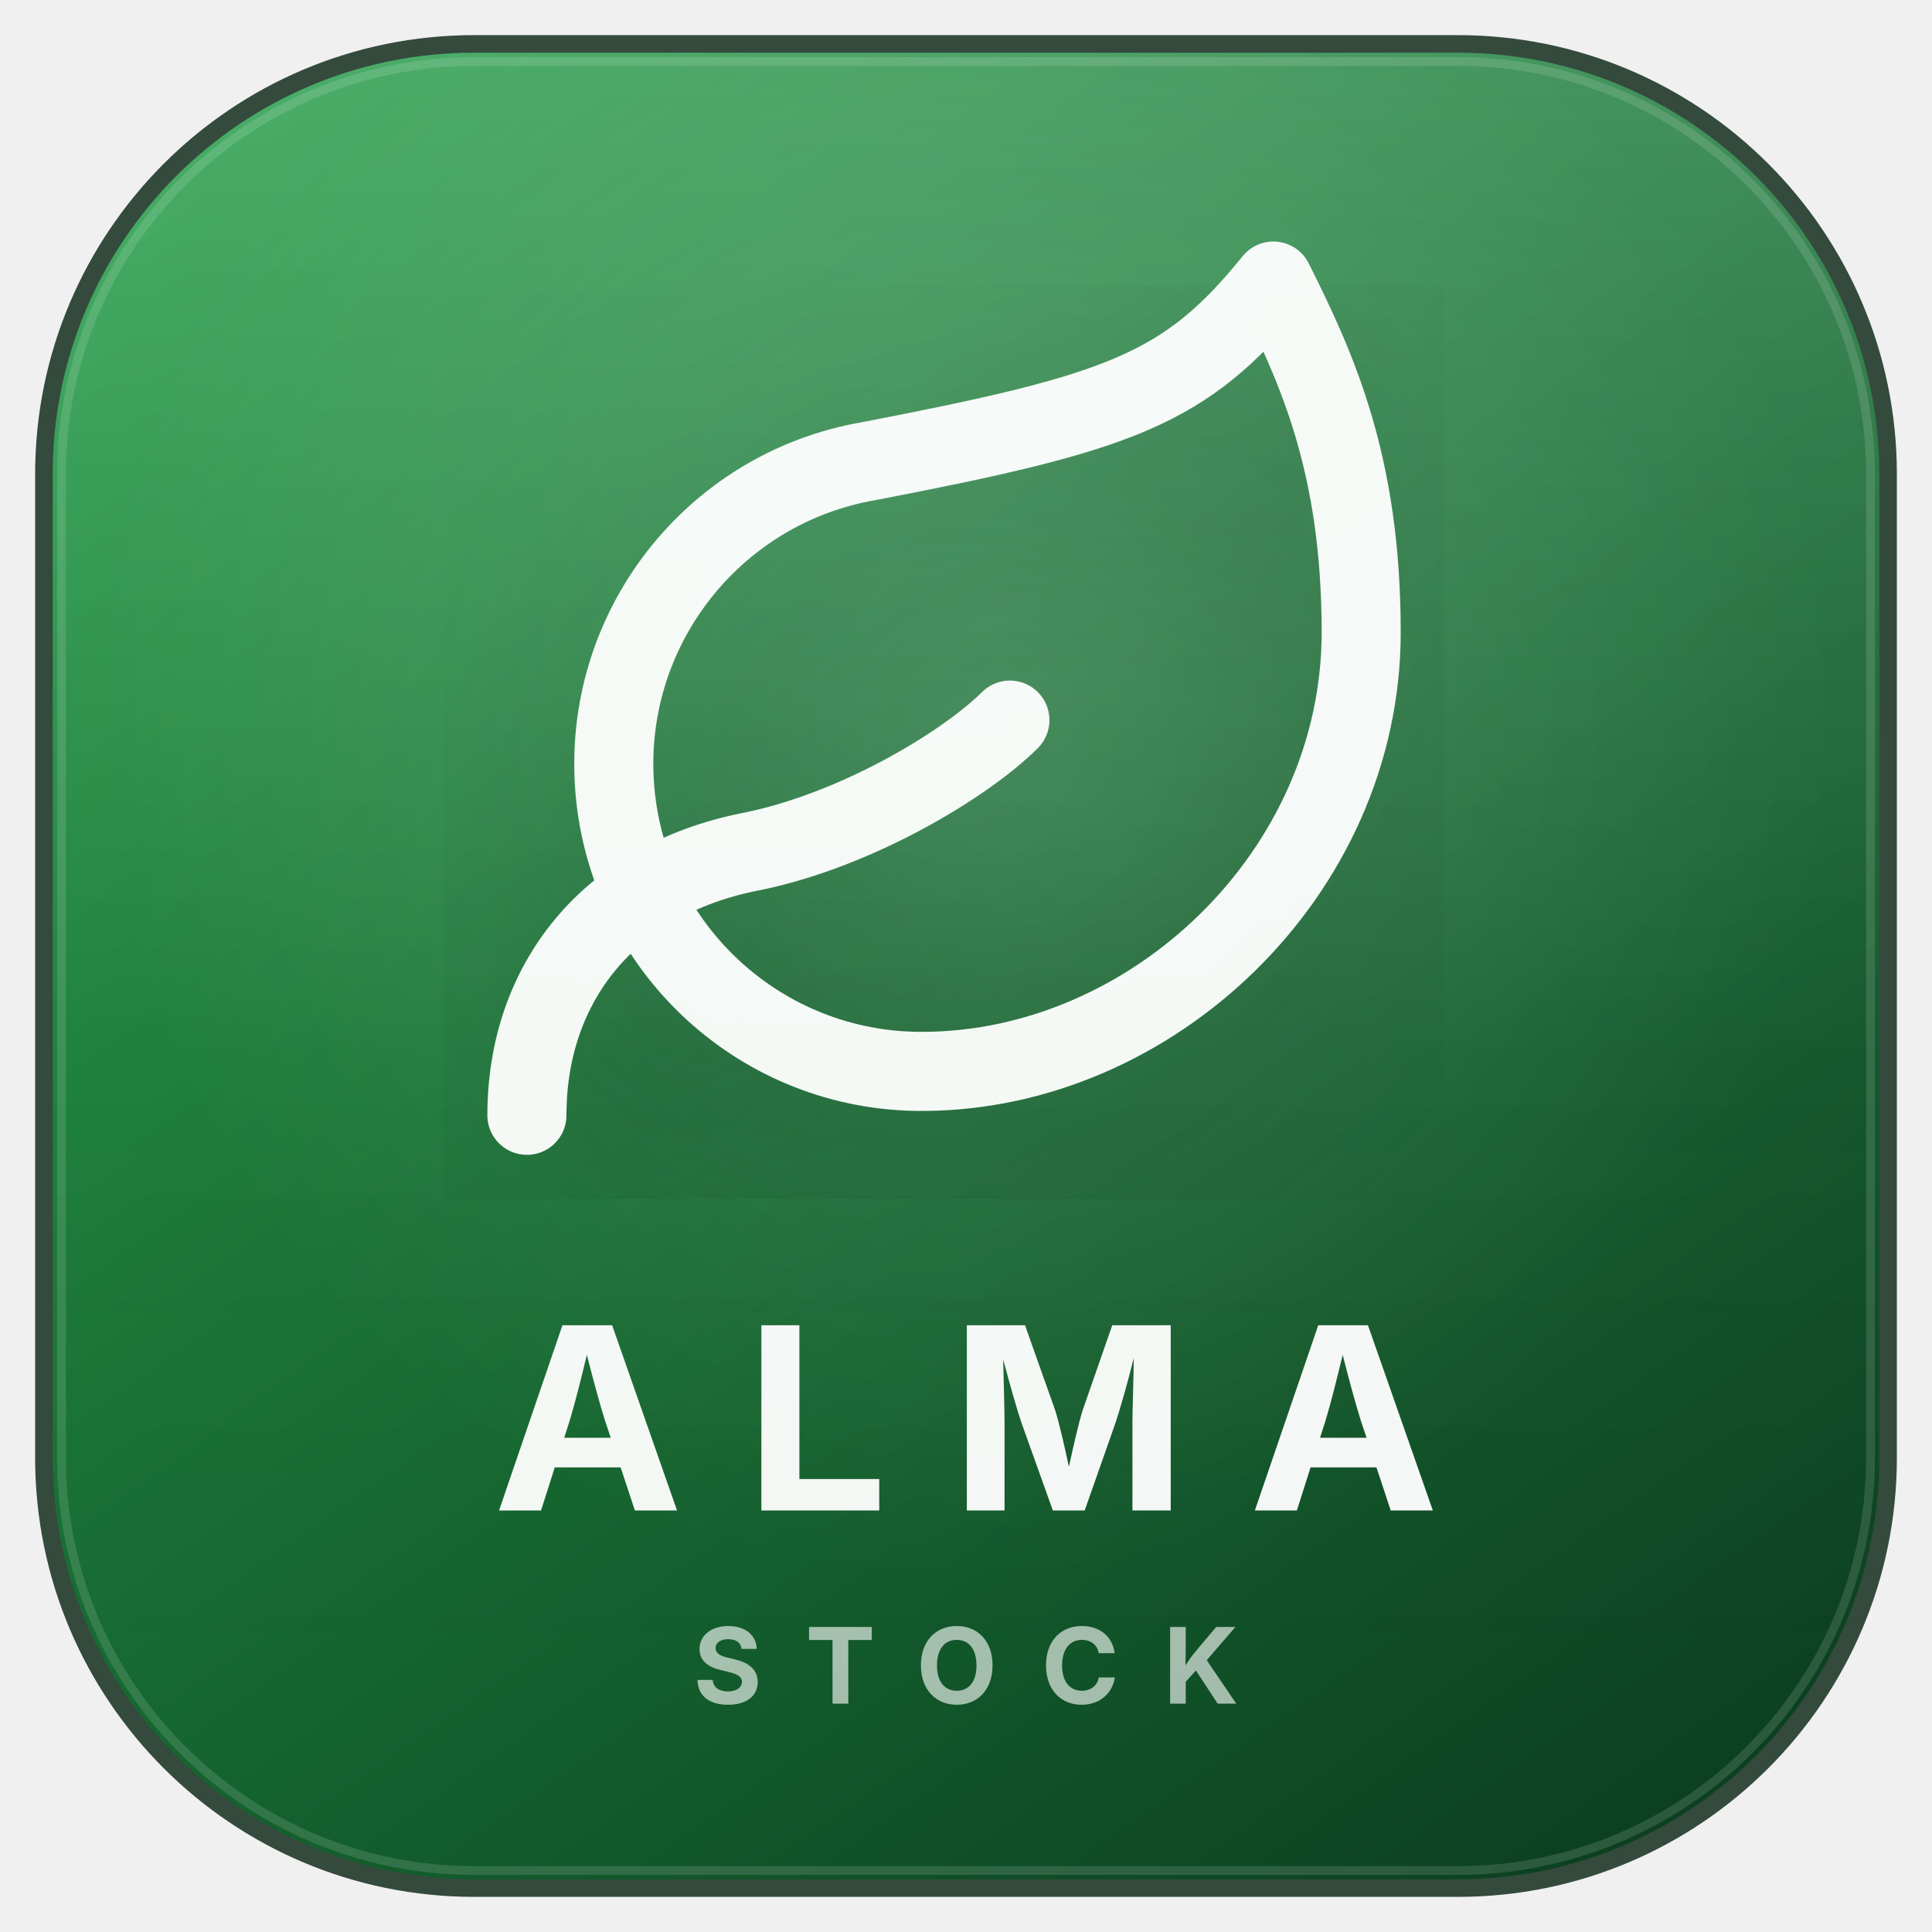
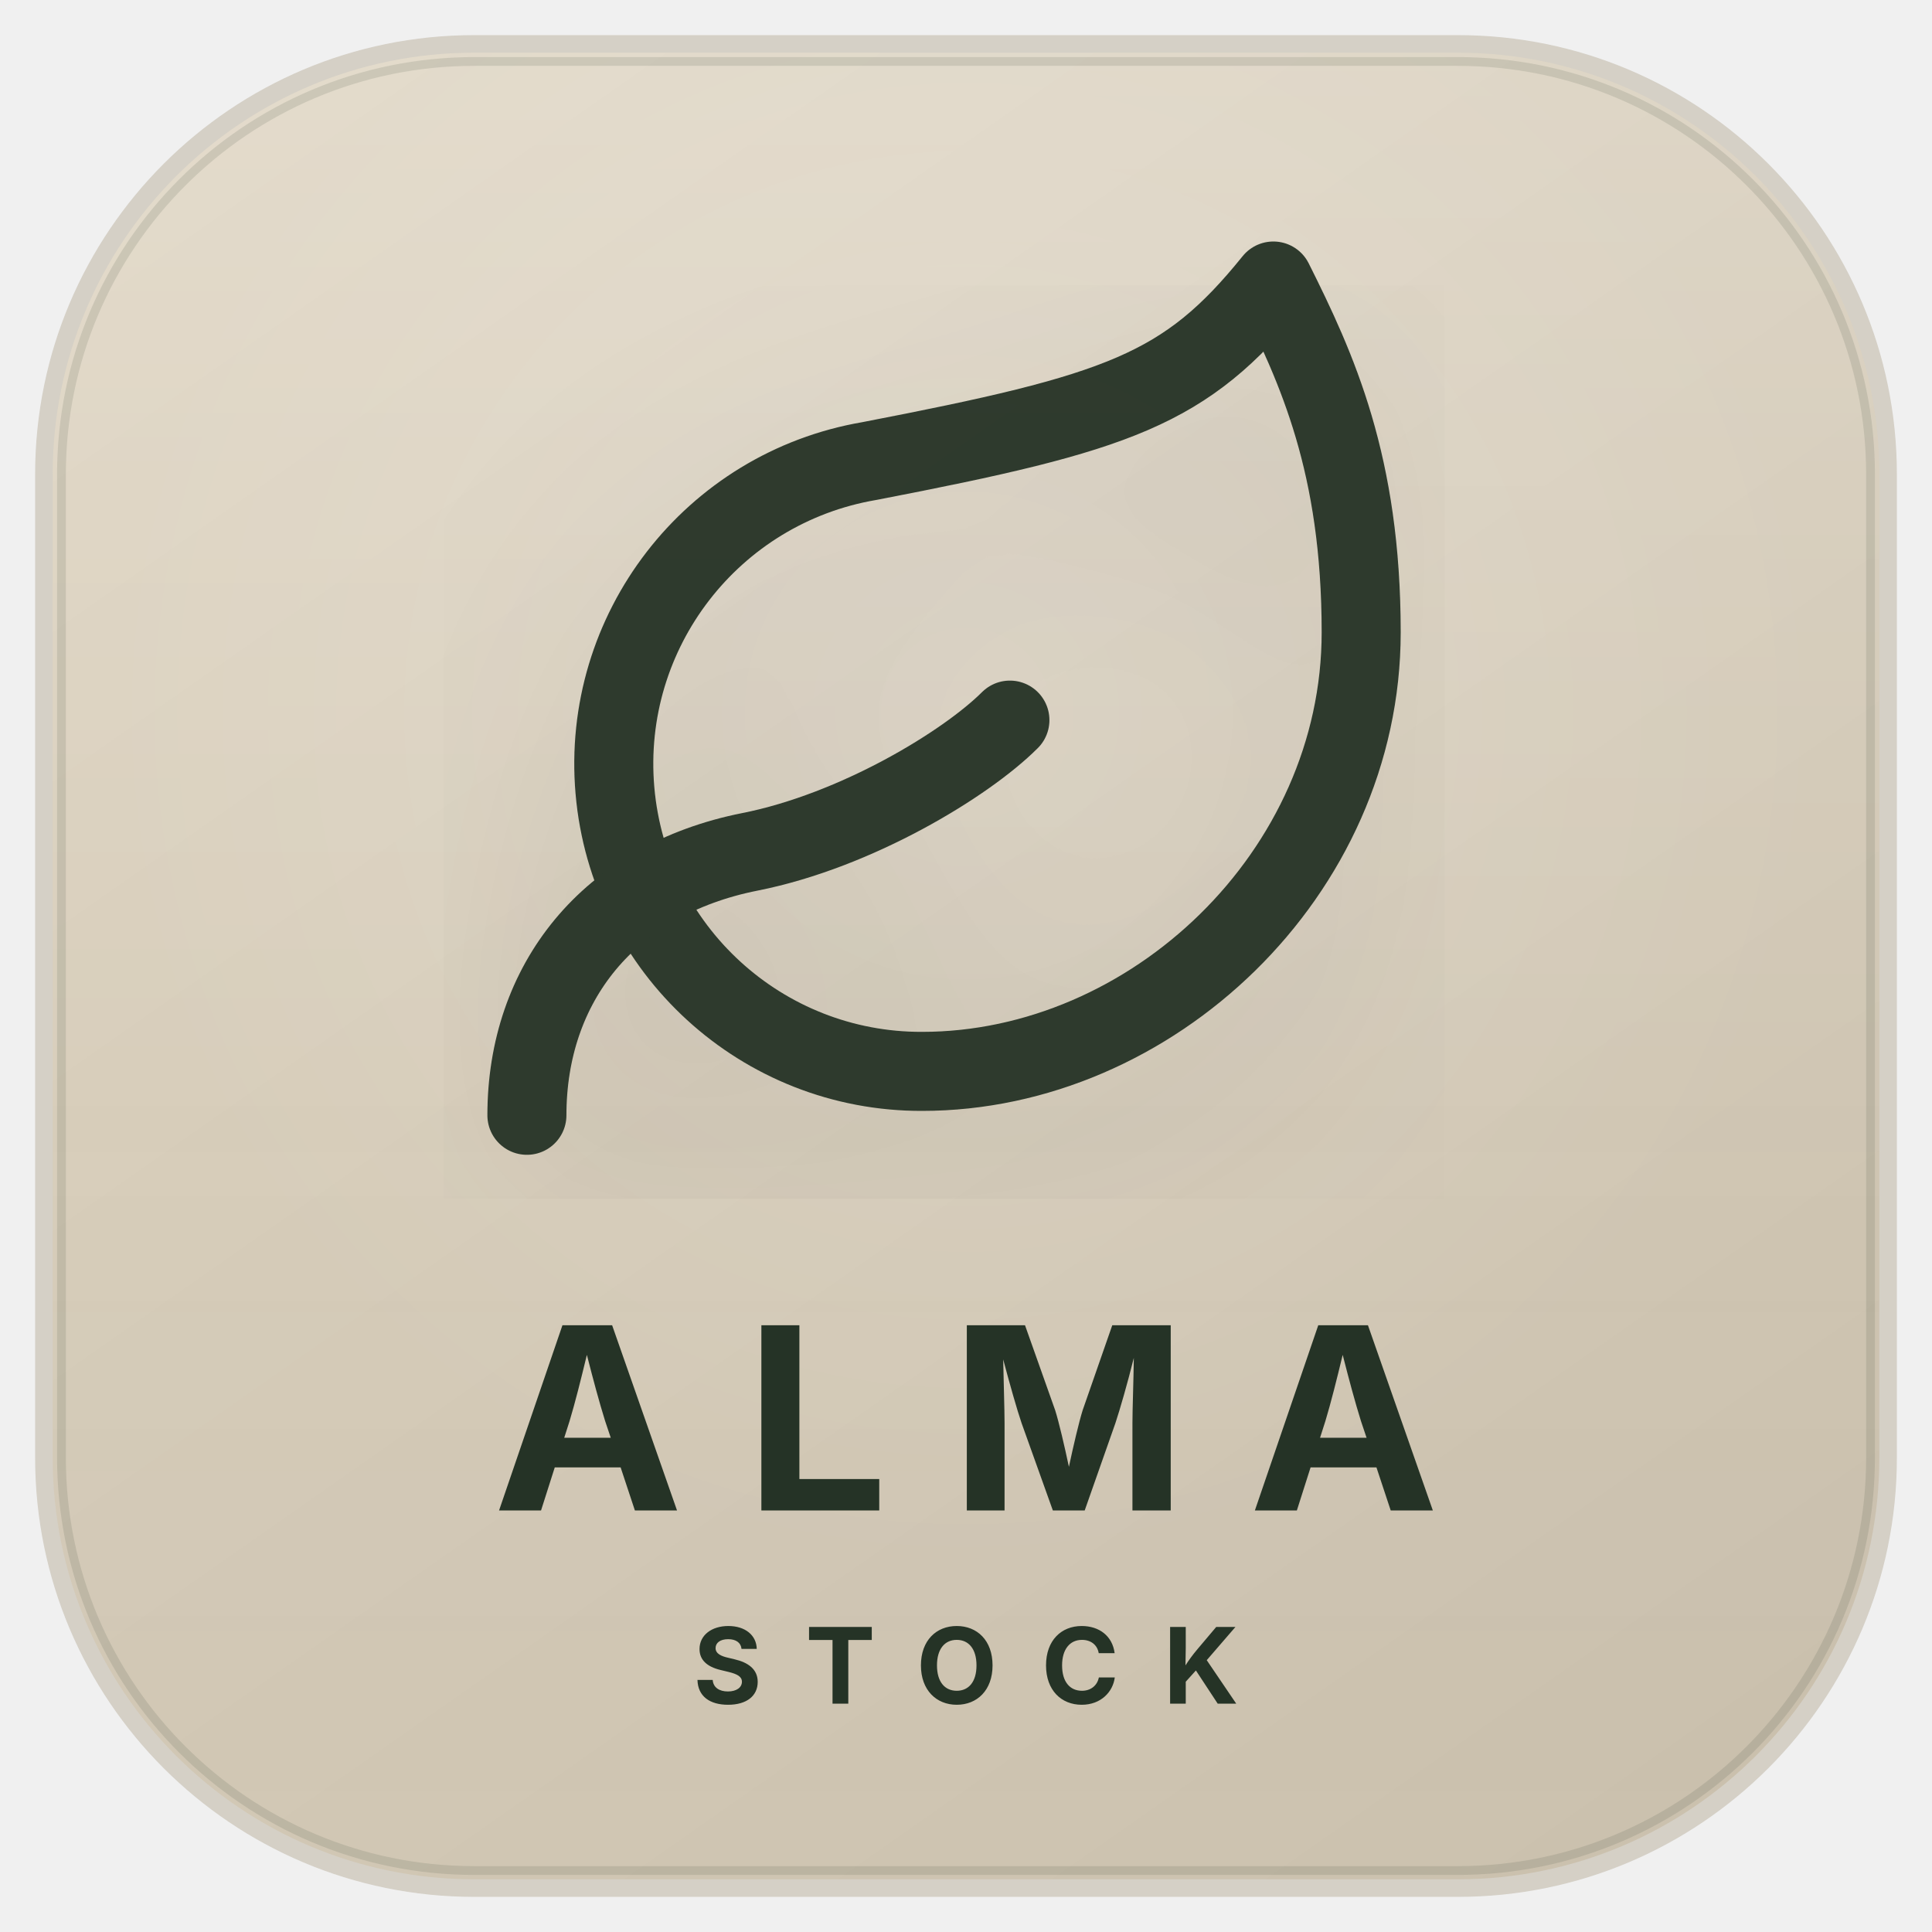
<svg xmlns="http://www.w3.org/2000/svg" viewBox="0 0 220 220" width="1024" height="1024">
  <defs>
    <linearGradient id="g_stock" x1="15%" y1="0%" x2="85%" y2="100%">
-       <stop offset="0%" stop-color="#229A46" />
-       <stop offset="100%" stop-color="#0C4020" />
+       <stop offset="0%" stop-color="#DDD3C0" />
+       <stop offset="100%" stop-color="#CBC1AE" />
    </linearGradient>
    <radialGradient id="rg_stock" cx="50%" cy="36%" r="48%">
      <stop offset="0%" stop-color="rgba(255,255,255,0.15)" />
      <stop offset="100%" stop-color="rgba(255,255,255,0)" />
    </radialGradient>
    <linearGradient id="sh_stock" x1="0" y1="0" x2="0" y2="1">
      <stop offset="0%" stop-color="rgba(255,255,255,0.18)" />
      <stop offset="55%" stop-color="rgba(255,255,255,0.02)" />
      <stop offset="100%" stop-color="rgba(0,0,0,0)" />
    </linearGradient>
    <filter id="f_stock">
-       <feDropShadow dx="0" dy="2" stdDeviation="3" flood-color="#000" flood-opacity="0.26" />
+       <feDropShadow dx="0" dy="2" stdDeviation="3" flood-color="#253326" flood-opacity="0.12" />
    </filter>
  </defs>
-   <rect x="4" y="4" width="212" height="212" rx="50" fill="#052010" opacity="0.8" />
+   <rect x="4" y="4" width="212" height="212" rx="50" fill="#B9AF9C" opacity="0.5" />
  <rect x="6" y="6" width="208" height="208" rx="48" fill="url(#g_stock)" />
  <rect x="6" y="6" width="208" height="208" rx="48" fill="url(#rg_stock)" />
  <rect x="6" y="6" width="208" height="208" rx="48" fill="url(#sh_stock)" />
-   <rect x="7" y="7" width="206" height="206" rx="47" fill="none" stroke="rgba(255,255,255,0.13)" stroke-width="1" />
-   <g transform="translate(50 22) scale(5.0)" fill="none" stroke="white" stroke-width="1.8" stroke-linecap="round" stroke-linejoin="round" opacity="0.95" filter="url(#f_stock)">
+   <rect x="7" y="7" width="206" height="206" rx="47" fill="none" stroke="rgba(37, 51, 38, 0.12)" stroke-width="1" />
+   <g transform="translate(50 22) scale(5.0)" fill="none" stroke="#253326" stroke-width="1.8" stroke-linecap="round" stroke-linejoin="round" opacity="0.95" filter="url(#f_stock)">
    <path d="M11 20A7 7 0 0 1 9.8 6.1C15.5 5 17 4.48 19 2c1 2 2 4.18 2 8 0 5.5-4.78 10-10 10z" />
    <path d="M2 21c0-3 1.85-5.36 5.08-6C9.5 14.52 12 13 13 12" />
  </g>
-   <text x="110" y="172" text-anchor="middle" fill="rgba(255,255,255,0.95)" font-family="Inter,-apple-system,Helvetica Neue,Arial,sans-serif" font-size="29" font-weight="700" letter-spacing="7">ALMA</text>
-   <text x="110" y="194" text-anchor="middle" fill="rgba(255,255,255,0.62)" font-family="Inter,-apple-system,Helvetica Neue,Arial,sans-serif" font-size="12" font-weight="700" letter-spacing="5">STOCK</text>
+   <text x="110" y="172" text-anchor="middle" fill="#253326" font-family="Inter,-apple-system,Helvetica Neue,Arial,sans-serif" font-size="29" font-weight="700" letter-spacing="7">ALMA</text>
+   <text x="110" y="194" text-anchor="middle" fill="#253326" font-family="Inter,-apple-system,Helvetica Neue,Arial,sans-serif" font-size="12" font-weight="700" letter-spacing="5">STOCK</text>
</svg>
